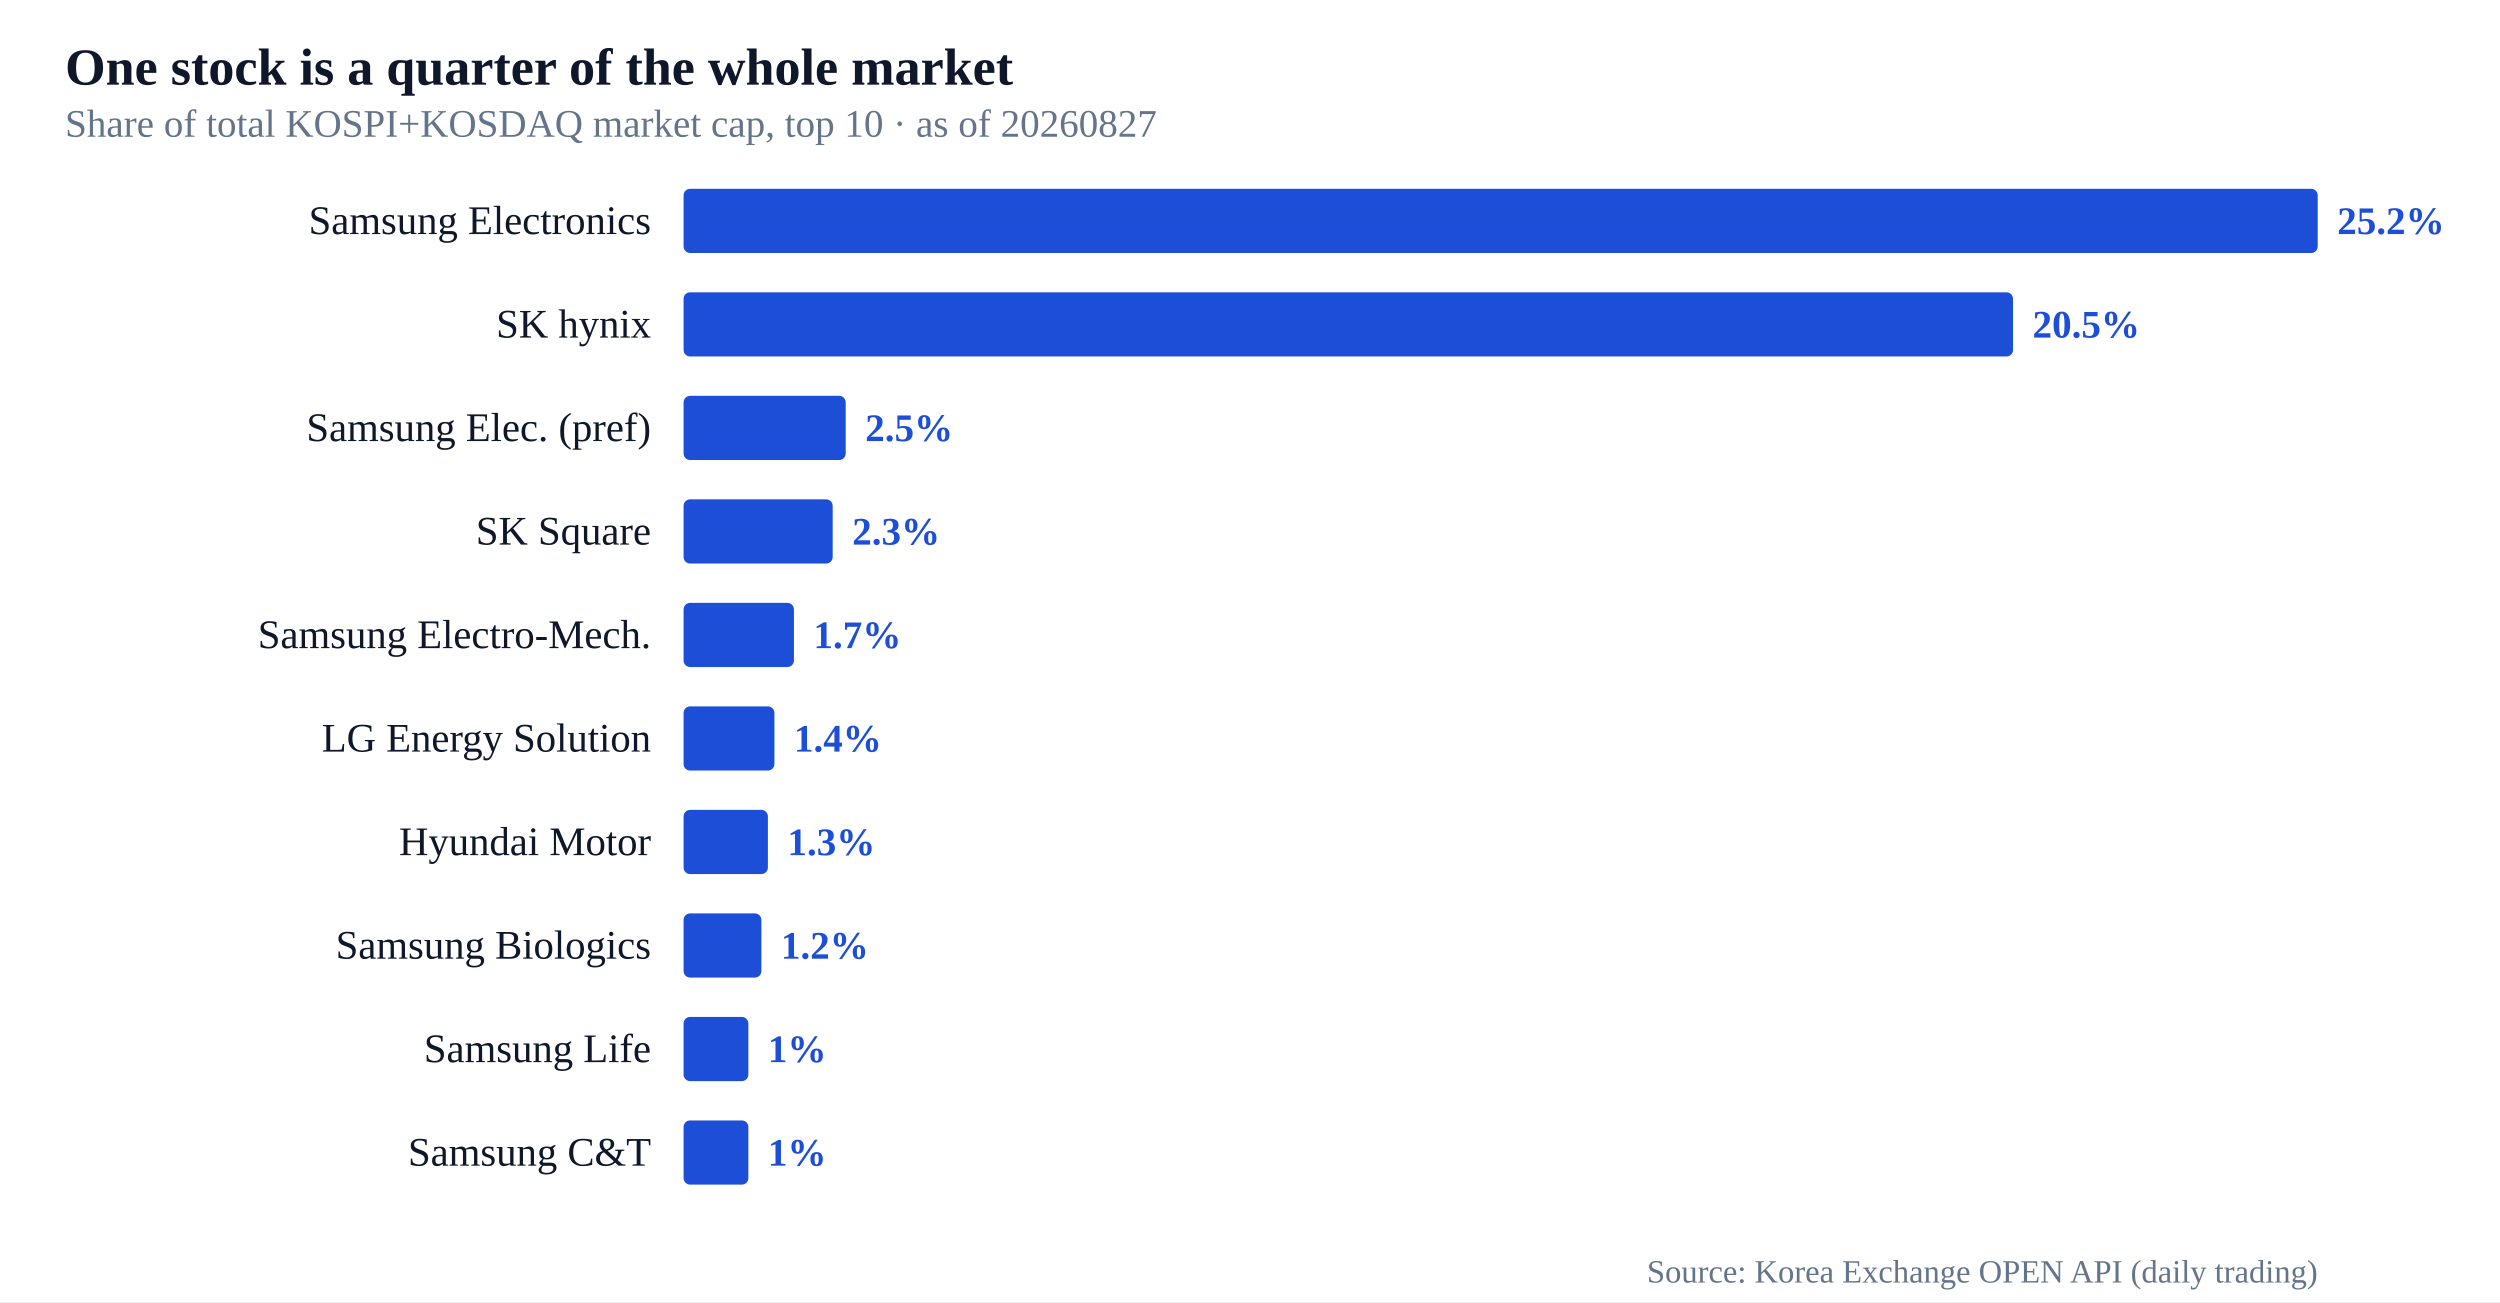
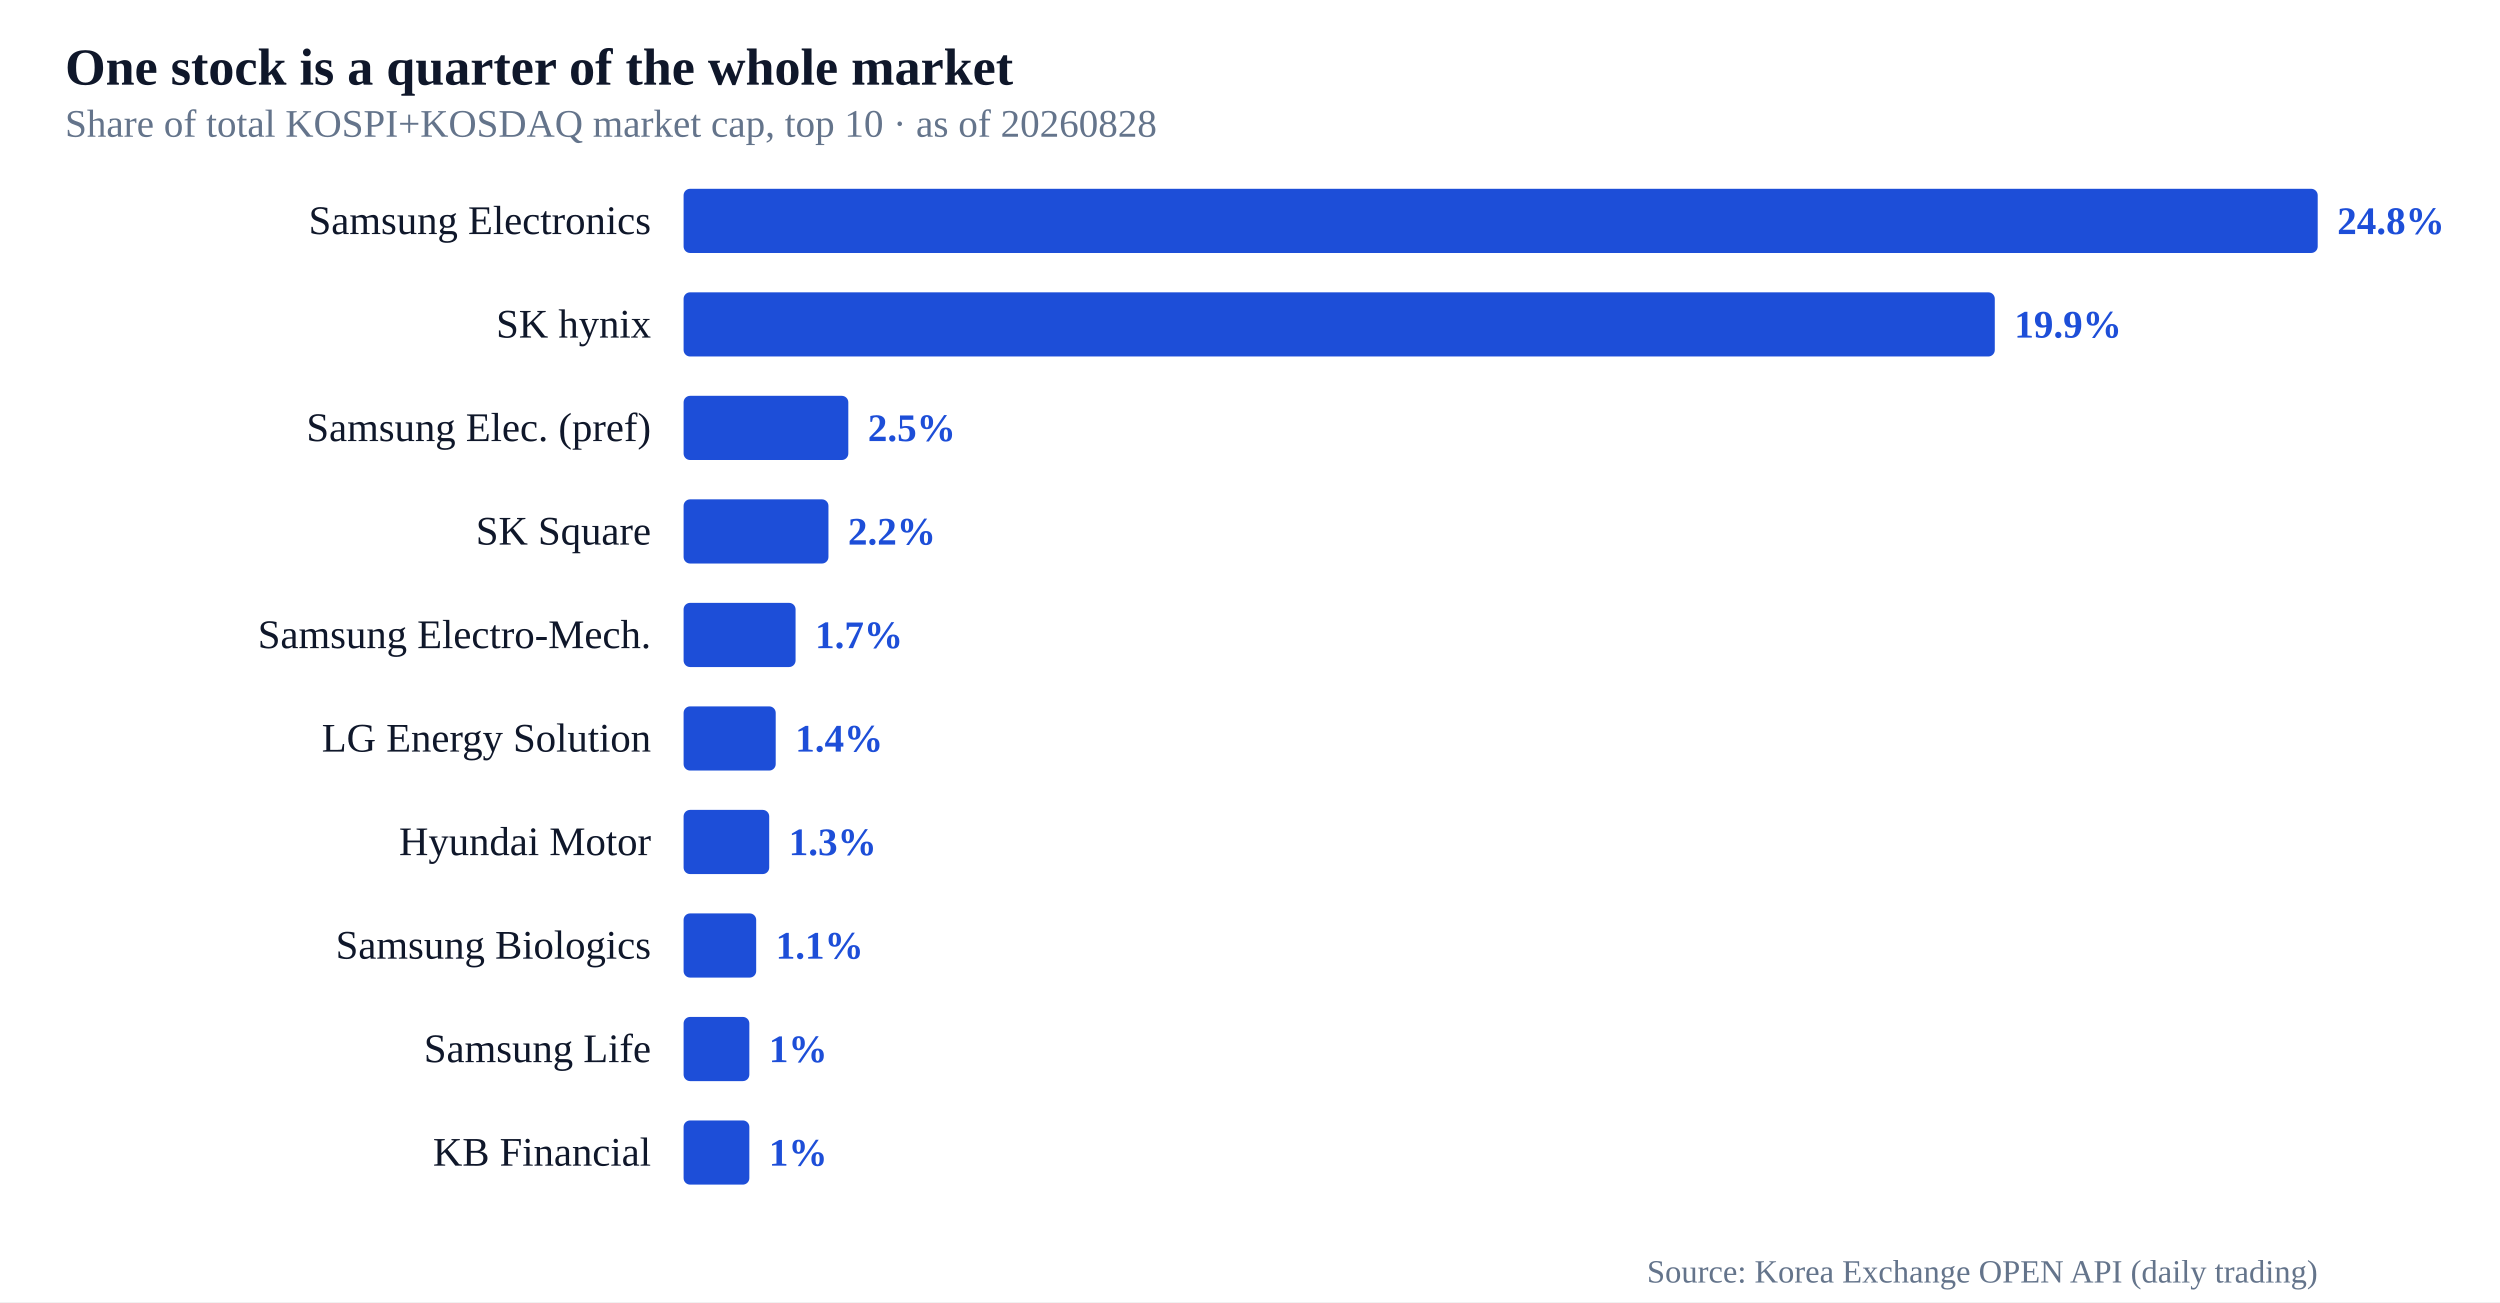
<svg xmlns="http://www.w3.org/2000/svg" viewBox="0 0 768 400" font-family="Georgia,'Times New Roman',serif" role="img" aria-label="Top 10 Korean stocks by share of total market capitalisation">
  <rect width="768" height="400" fill="#ffffff" />
  <text x="20" y="26" font-size="16" font-weight="700" fill="#0f172a">One stock is a quarter of the whole market</text>
-   <text x="20" y="42" font-size="12" fill="#64748b">Share of total KOSPI+KOSDAQ market cap, top 10 · as of 20260827</text>
+   <text x="20" y="42" font-size="12" fill="#64748b">Share of total KOSPI+KOSDAQ market cap, top 10 · as of 20260828</text>
  <rect x="210" y="58.0" width="502.0" height="19.716" fill="#1d4ed8" rx="2" />
  <text x="200" y="71.9" text-anchor="end" font-size="12.5" fill="#0f172a">Samsung Electronics</text>
-   <text x="718.0" y="71.9" font-size="12" font-weight="700" fill="#1d4ed8">25.2%</text>
-   <rect x="210" y="89.8" width="408.4" height="19.716" fill="#1d4ed8" rx="2" />
+   <text x="718.0" y="71.9" font-size="12" font-weight="700" fill="#1d4ed8">24.8%</text>
+   <rect x="210" y="89.8" width="402.8" height="19.716" fill="#1d4ed8" rx="2" />
  <text x="200" y="103.7" text-anchor="end" font-size="12.5" fill="#0f172a">SK hynix</text>
-   <text x="624.4" y="103.7" font-size="12" font-weight="700" fill="#1d4ed8">20.5%</text>
-   <rect x="210" y="121.6" width="49.8" height="19.716" fill="#1d4ed8" rx="2" />
+   <text x="618.8" y="103.7" font-size="12" font-weight="700" fill="#1d4ed8">19.9%</text>
+   <rect x="210" y="121.6" width="50.6" height="19.716" fill="#1d4ed8" rx="2" />
  <text x="200" y="135.5" text-anchor="end" font-size="12.5" fill="#0f172a">Samsung Elec. (pref)</text>
-   <text x="265.8" y="135.5" font-size="12" font-weight="700" fill="#1d4ed8">2.5%</text>
-   <rect x="210" y="153.4" width="45.8" height="19.716" fill="#1d4ed8" rx="2" />
+   <text x="266.6" y="135.5" font-size="12" font-weight="700" fill="#1d4ed8">2.5%</text>
+   <rect x="210" y="153.4" width="44.5" height="19.716" fill="#1d4ed8" rx="2" />
  <text x="200" y="167.3" text-anchor="end" font-size="12.5" fill="#0f172a">SK Square</text>
-   <text x="261.8" y="167.3" font-size="12" font-weight="700" fill="#1d4ed8">2.3%</text>
-   <rect x="210" y="185.2" width="33.9" height="19.716" fill="#1d4ed8" rx="2" />
+   <text x="260.5" y="167.3" font-size="12" font-weight="700" fill="#1d4ed8">2.2%</text>
+   <rect x="210" y="185.2" width="34.4" height="19.716" fill="#1d4ed8" rx="2" />
  <text x="200" y="199.1" text-anchor="end" font-size="12.5" fill="#0f172a">Samsung Electro-Mech.</text>
-   <text x="249.9" y="199.1" font-size="12" font-weight="700" fill="#1d4ed8">1.7%</text>
-   <rect x="210" y="217.0" width="27.9" height="19.716" fill="#1d4ed8" rx="2" />
+   <text x="250.4" y="199.1" font-size="12" font-weight="700" fill="#1d4ed8">1.7%</text>
+   <rect x="210" y="217.0" width="28.3" height="19.716" fill="#1d4ed8" rx="2" />
  <text x="200" y="230.9" text-anchor="end" font-size="12.5" fill="#0f172a">LG Energy Solution</text>
-   <text x="243.9" y="230.9" font-size="12" font-weight="700" fill="#1d4ed8">1.4%</text>
-   <rect x="210" y="248.8" width="25.9" height="19.716" fill="#1d4ed8" rx="2" />
+   <text x="244.3" y="230.9" font-size="12" font-weight="700" fill="#1d4ed8">1.4%</text>
+   <rect x="210" y="248.8" width="26.3" height="19.716" fill="#1d4ed8" rx="2" />
  <text x="200" y="262.7" text-anchor="end" font-size="12.5" fill="#0f172a">Hyundai Motor</text>
-   <text x="241.9" y="262.7" font-size="12" font-weight="700" fill="#1d4ed8">1.3%</text>
-   <rect x="210" y="280.6" width="23.9" height="19.716" fill="#1d4ed8" rx="2" />
+   <text x="242.3" y="262.7" font-size="12" font-weight="700" fill="#1d4ed8">1.3%</text>
+   <rect x="210" y="280.6" width="22.3" height="19.716" fill="#1d4ed8" rx="2" />
  <text x="200" y="294.5" text-anchor="end" font-size="12.5" fill="#0f172a">Samsung Biologics</text>
-   <text x="239.9" y="294.5" font-size="12" font-weight="700" fill="#1d4ed8">1.2%</text>
-   <rect x="210" y="312.4" width="19.9" height="19.716" fill="#1d4ed8" rx="2" />
+   <text x="238.3" y="294.5" font-size="12" font-weight="700" fill="#1d4ed8">1.1%</text>
+   <rect x="210" y="312.4" width="20.2" height="19.716" fill="#1d4ed8" rx="2" />
  <text x="200" y="326.3" text-anchor="end" font-size="12.5" fill="#0f172a">Samsung Life</text>
-   <text x="235.9" y="326.3" font-size="12" font-weight="700" fill="#1d4ed8">1%</text>
-   <rect x="210" y="344.2" width="19.9" height="19.716" fill="#1d4ed8" rx="2" />
-   <text x="200" y="358.1" text-anchor="end" font-size="12.5" fill="#0f172a">Samsung C&amp;T</text>
-   <text x="235.9" y="358.1" font-size="12" font-weight="700" fill="#1d4ed8">1%</text>
+   <text x="236.2" y="326.3" font-size="12" font-weight="700" fill="#1d4ed8">1%</text>
+   <rect x="210" y="344.2" width="20.2" height="19.716" fill="#1d4ed8" rx="2" />
+   <text x="200" y="358.1" text-anchor="end" font-size="12.5" fill="#0f172a">KB Financial</text>
+   <text x="236.2" y="358.1" font-size="12" font-weight="700" fill="#1d4ed8">1%</text>
  <text x="712" y="394" text-anchor="end" font-size="10" fill="#64748b">Source: Korea Exchange OPEN API (daily trading)</text>
</svg>
